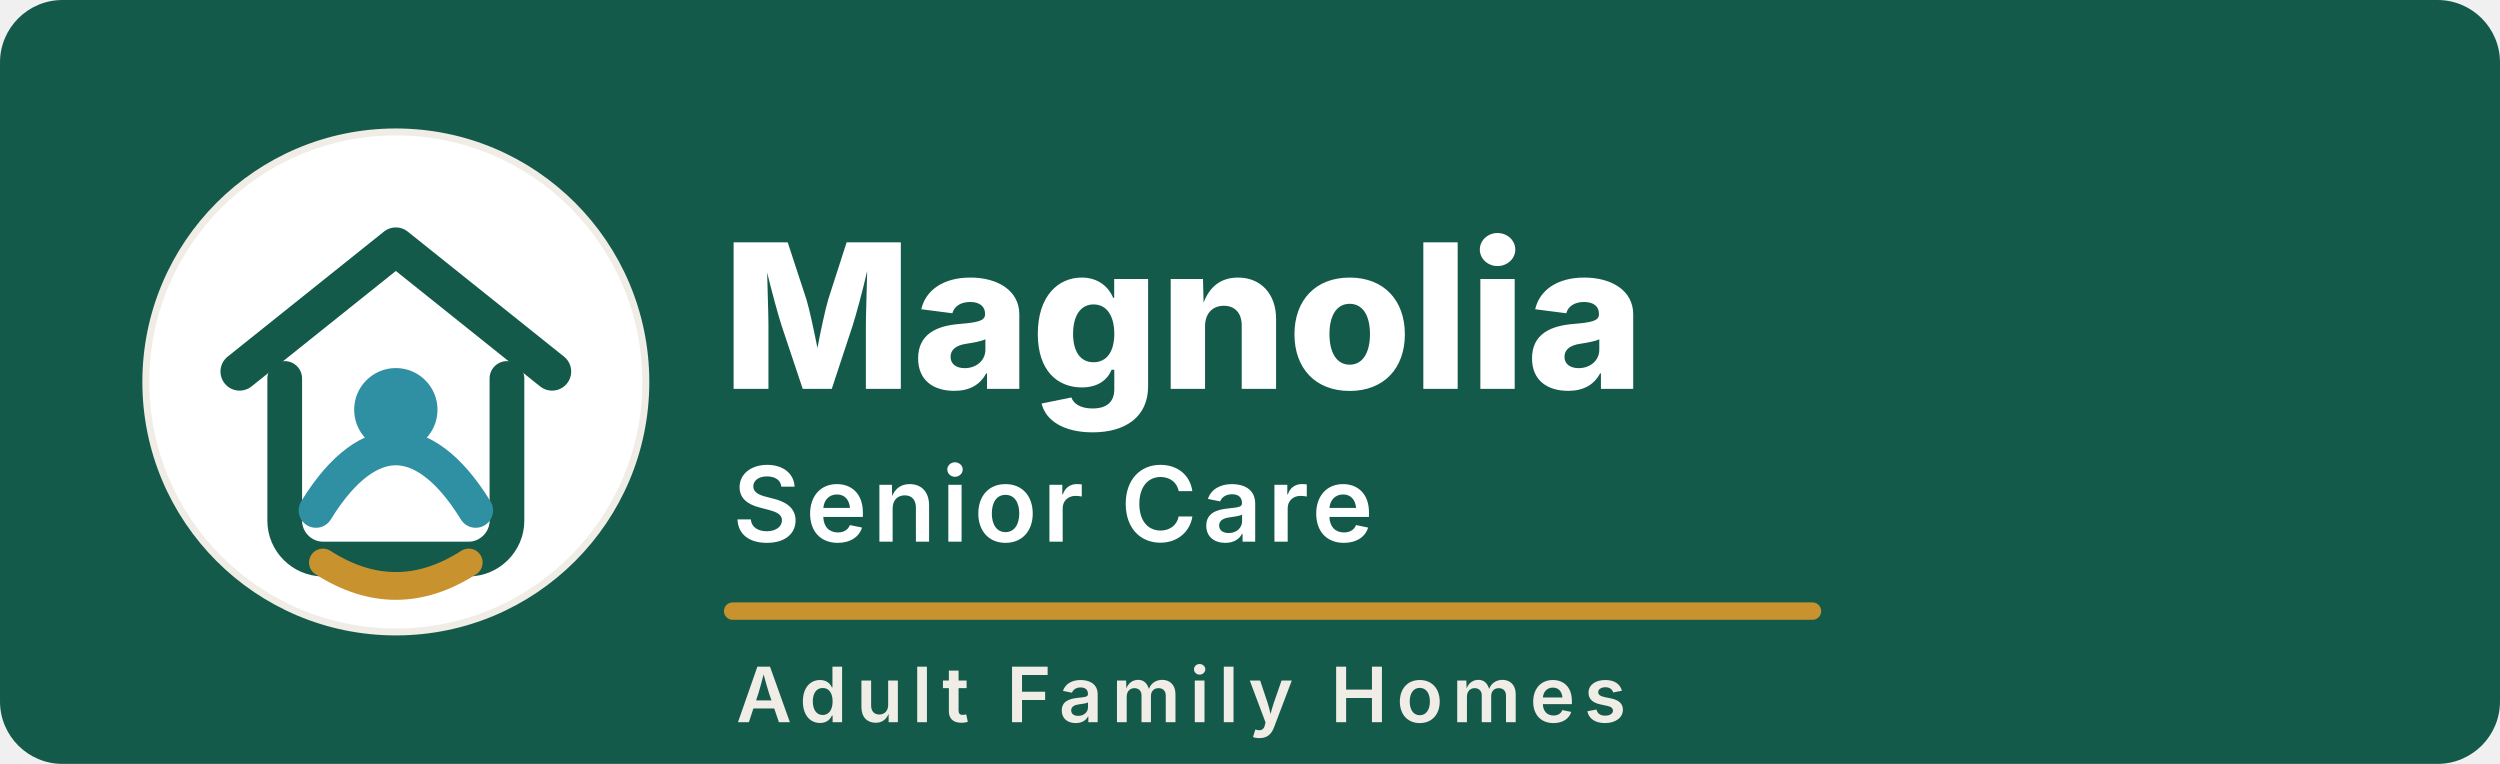
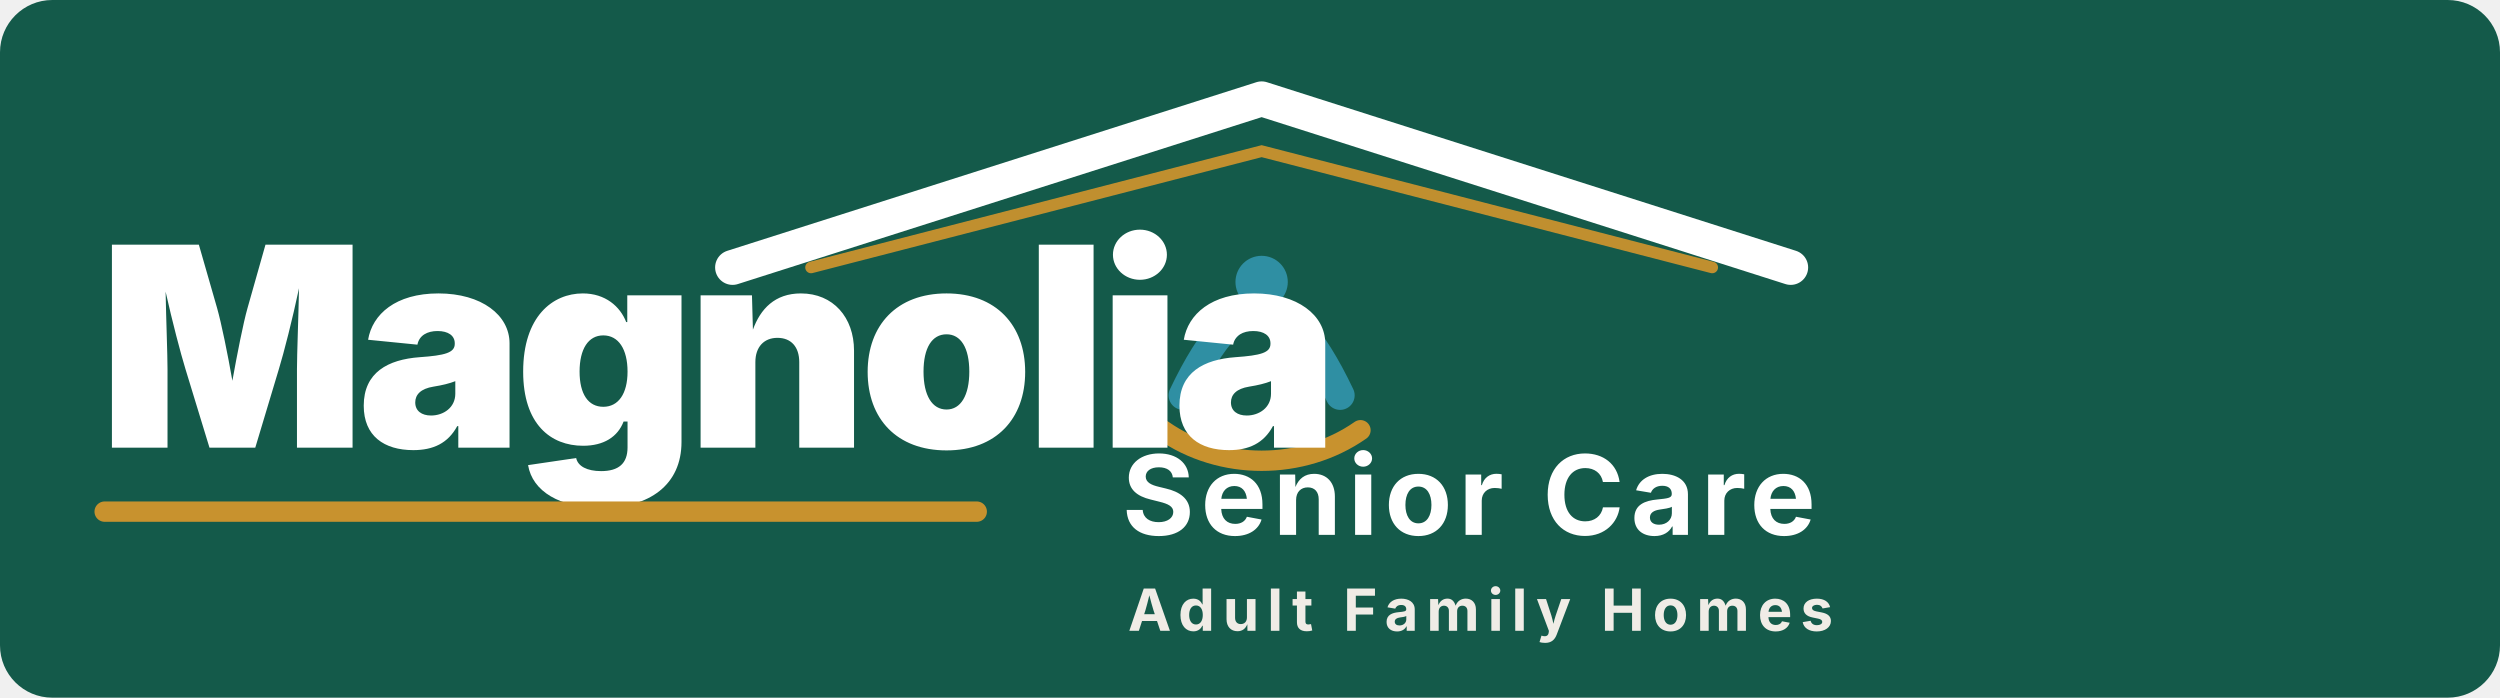
- <svg xmlns="http://www.w3.org/2000/svg" width="720" height="220" viewBox="0 0 720 220" role="img" aria-labelledby="title desc">
-   <rect width="720" height="220" rx="18" fill="#145A4A" />
+ <svg xmlns="http://www.w3.org/2000/svg" width="860" height="240" viewBox="0 0 860 240" role="img" aria-labelledby="title desc">
+   <rect width="860" height="240" rx="18" fill="#145A4A" />
  <g fill="none" fill-rule="evenodd">
-     <g transform="translate(38 34)">
-       <circle cx="76" cy="76" r="72" fill="#FFFFFF" stroke="#F0ECE6" stroke-width="2" />
-       <path d="M31 73L76 37L121 73" stroke="#145A4A" stroke-width="11" stroke-linecap="round" stroke-linejoin="round" />
-       <path d="M44 75V116C44 122 49 127 55 127H97C103 127 108 122 108 116V75" stroke="#145A4A" stroke-width="10" stroke-linecap="round" stroke-linejoin="round" />
-       <circle cx="76" cy="84" r="12" fill="#2F8FA3" />
-       <path d="M53 113C61 100 69 95 76 95C83 95 91 100 99 113" stroke="#2F8FA3" stroke-width="10" stroke-linecap="round" />
-       <path d="M55 128C69 137 83 137 97 128" stroke="#C8922E" stroke-width="8" stroke-linecap="round" />
+     <path d="M252 92L434 34L616 92" stroke="#FFFFFF" stroke-width="12" stroke-linecap="round" stroke-linejoin="round" />
+     <path d="M279 92L434 52L589 92" stroke="#C8922E" stroke-width="4" stroke-linecap="round" opacity=".95" />
+     <g transform="translate(382 54)">
+       <circle cx="52" cy="43" r="9" fill="#2F8FA3" />
+       <path d="M25 82C35 61 44 52 52 52C60 52 69 61 79 82" stroke="#2F8FA3" stroke-width="10" stroke-linecap="round" />
+       <path d="M18 94C38 108 66 108 86 94" stroke="#C8922E" stroke-width="7" stroke-linecap="round" />
    </g>
-     <g transform="translate(208 50)">
-       <text x="0" y="62" fill="#FFFFFF" font-family="Inter, Avenir Next, Segoe UI, Arial, sans-serif" font-size="58" font-weight="800" letter-spacing="0">Magnolia</text>
-       <text x="3" y="106" fill="#FFFFFF" font-family="Inter, Avenir Next, Segoe UI, Arial, sans-serif" font-size="30" font-weight="600" letter-spacing="1.5">Senior Care</text>
-       <path d="M3 126H314" stroke="#C8922E" stroke-width="5" stroke-linecap="round" />
-       <text x="4" y="158" fill="#F0ECE6" font-family="Inter, Avenir Next, Segoe UI, Arial, sans-serif" font-size="22" font-weight="600" letter-spacing="2.6">Adult Family Homes</text>
-     </g>
+     <text x="34" y="154" fill="#FFFFFF" font-family="Inter, Avenir Next, Segoe UI, Arial, sans-serif" font-size="96" font-weight="850" letter-spacing="-3">Magnolia</text>
+     <path d="M36 176H336" stroke="#C8922E" stroke-width="7" stroke-linecap="round" />
+     <text x="386" y="184" fill="#FFFFFF" font-family="Inter, Avenir Next, Segoe UI, Arial, sans-serif" font-size="38" font-weight="750" letter-spacing="2.2">Senior Care</text>
+     <text x="388" y="217" fill="#F0ECE6" font-family="Inter, Avenir Next, Segoe UI, Arial, sans-serif" font-size="20" font-weight="650" letter-spacing="2.8">Adult Family Homes</text>
  </g>
</svg>
